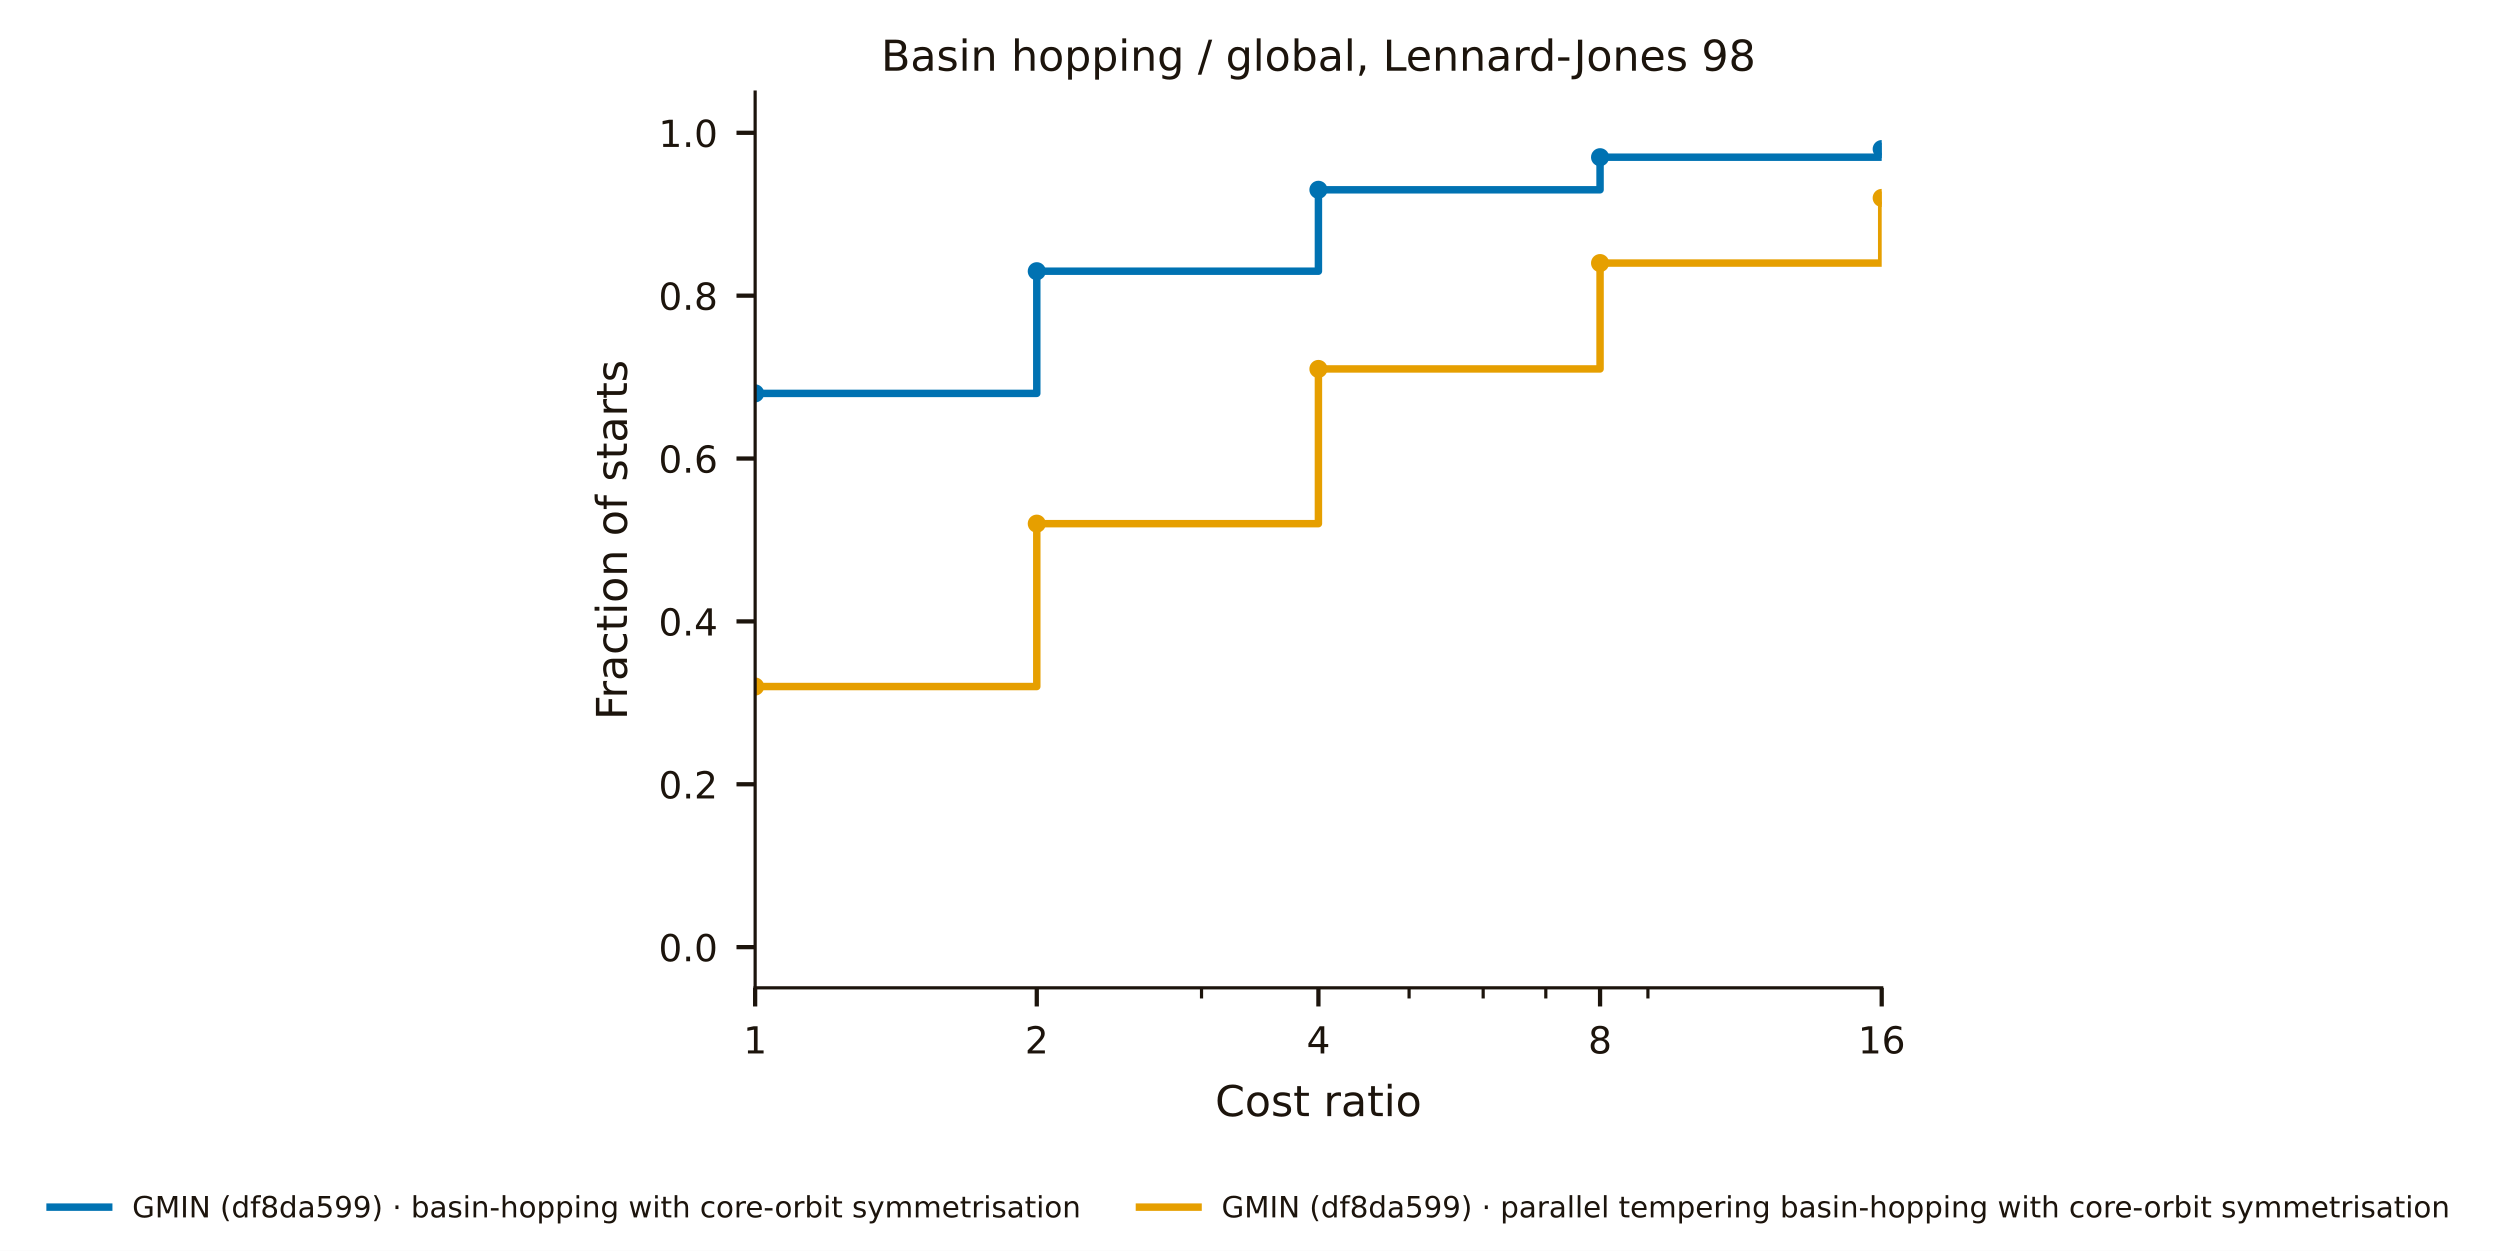
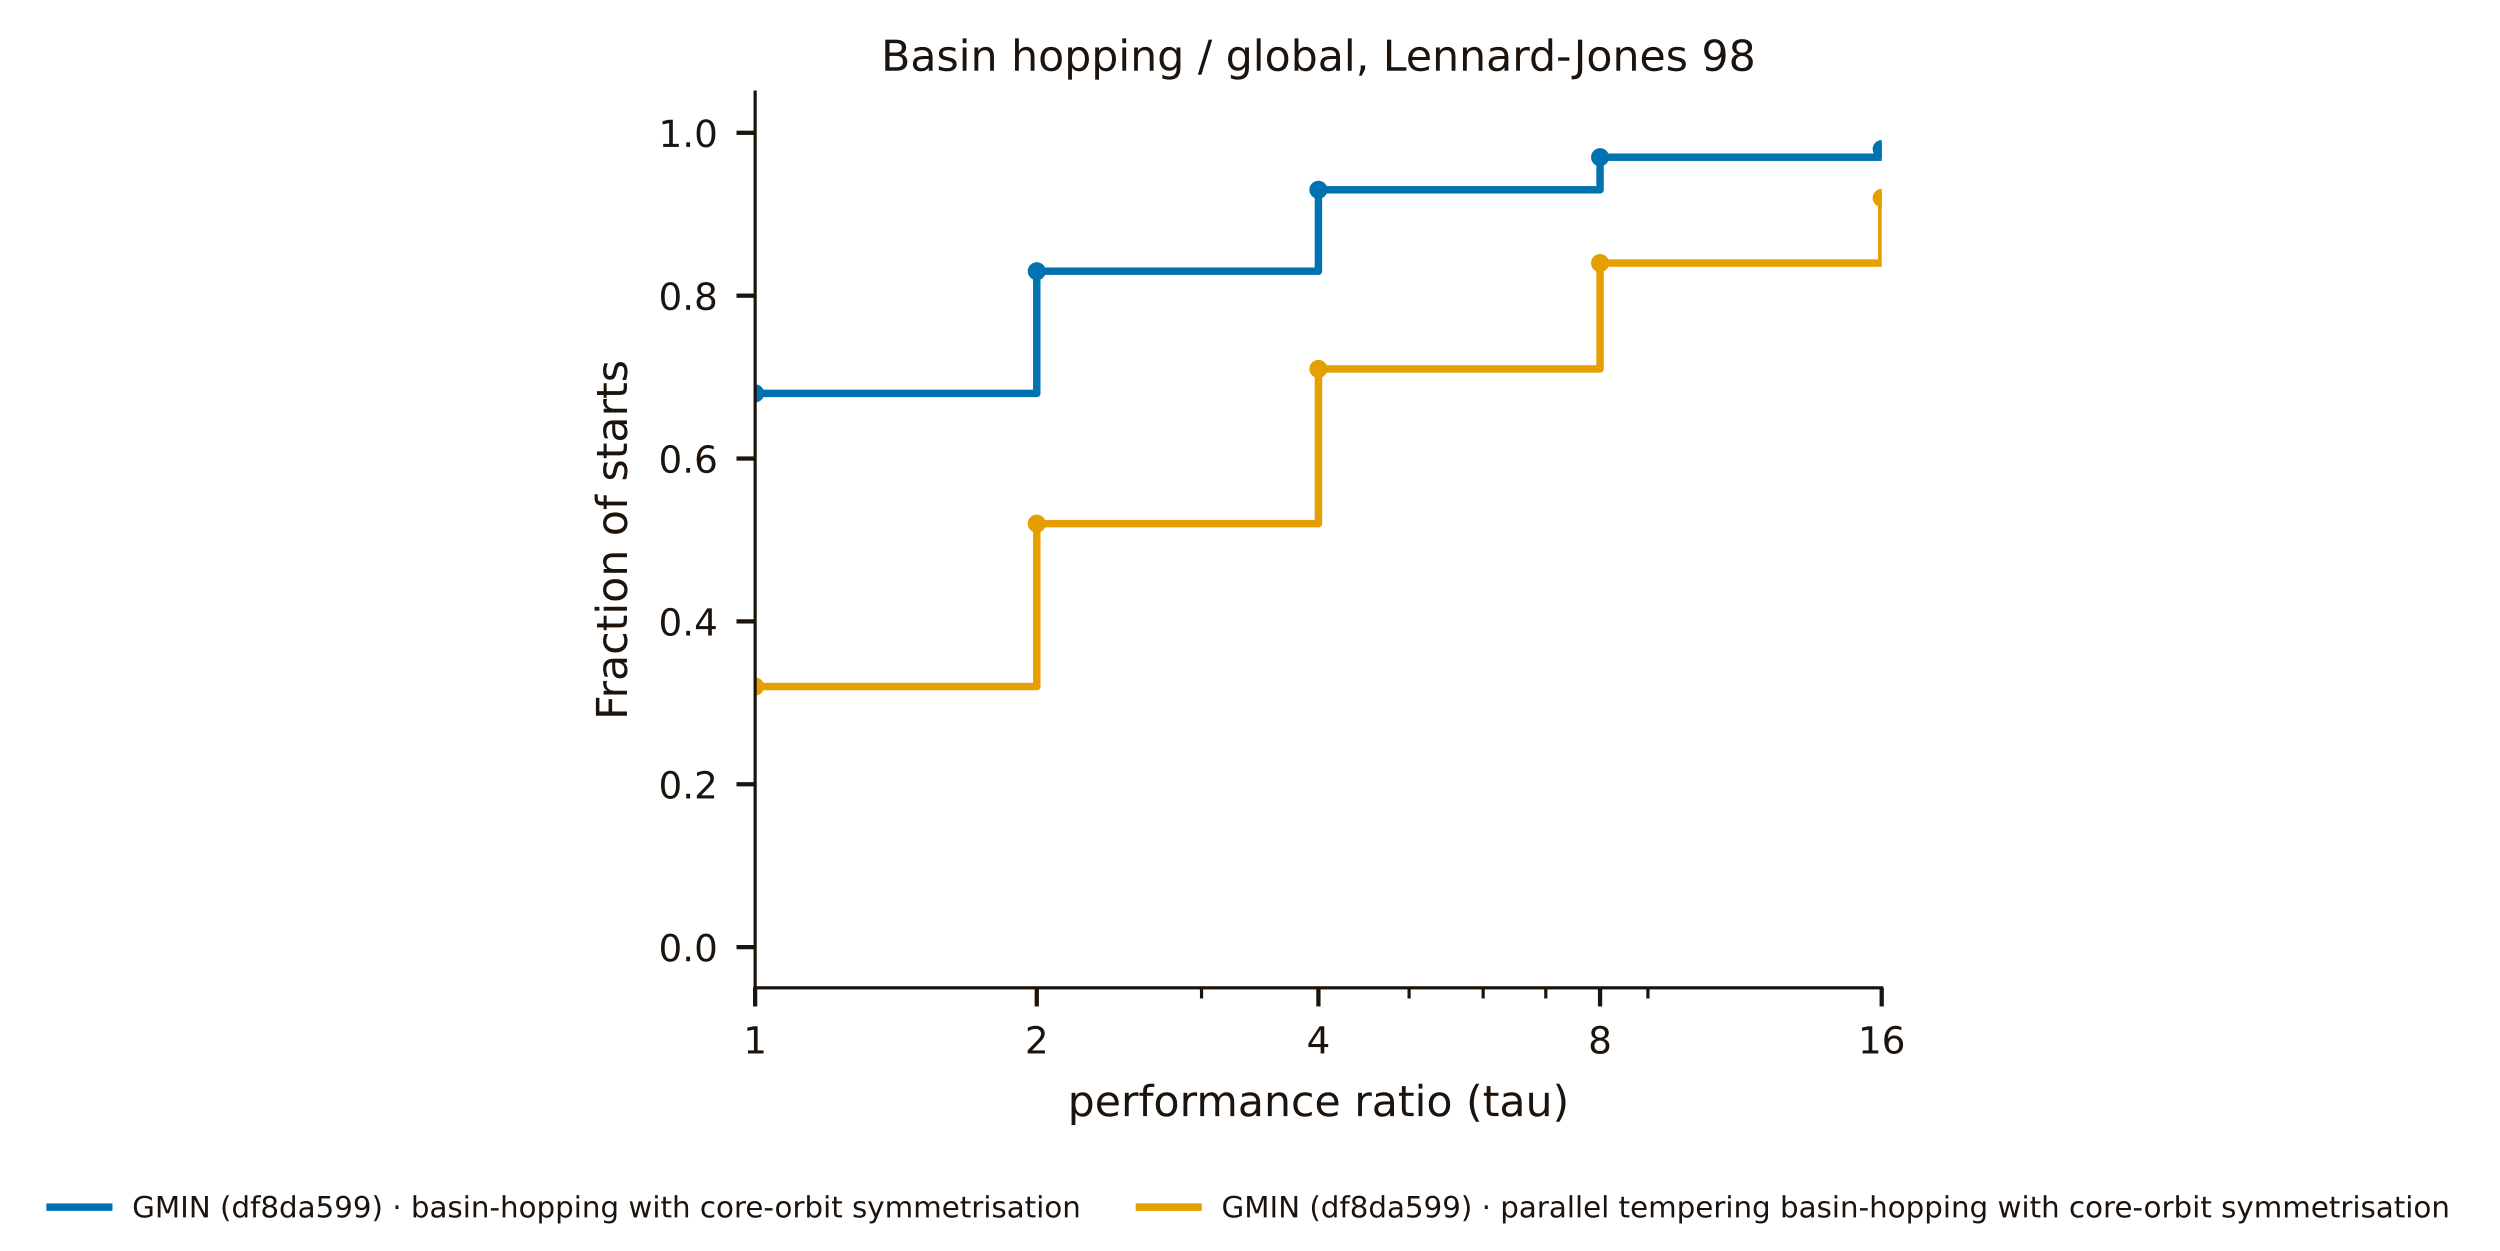
<svg xmlns="http://www.w3.org/2000/svg" width="469.155pt" height="234.73pt" viewBox="0 0 469.155 234.73" version="1.1">
  <defs>
    <style type="text/css">*{stroke-linejoin: round; stroke-linecap: butt}</style>
  </defs>
  <g id="figure_1">
    <g id="patch_1">
      <path d="M 0 234.73  L 469.155 234.73  L 469.155 -0  L 0 -0  z " style="fill: #ffffff" />
    </g>
    <g id="axes_1">
      <g id="patch_2">
        <path d="M 141.711 185.378  L 353.124 185.378  L 353.124 17.279  L 141.711 17.279  z " style="fill: #ffffff" />
      </g>
      <g id="matplotlib.axis_1">
        <g id="xtick_1">
          <g id="line2d_1">
            <defs>
              <path id="m3c0af7f14b" d="M 0 0  L 0 3.5  " style="stroke: #1c140c; stroke-width: 0.8" />
            </defs>
            <g>
              <use href="#m3c0af7f14b" x="141.711" y="185.378" style="fill: #1c140c; stroke: #1c140c; stroke-width: 0.8" />
            </g>
          </g>
          <g id="text_1">
            <text style="font-size: 7px; font-family: 'DejaVu Sans', 'Bitstream Vera Sans', 'Computer Modern Sans Serif', 'Lucida Grande', 'Verdana', 'Geneva', 'Lucid', 'Arial', 'Helvetica', 'Avant Garde', sans-serif; text-anchor: middle; fill: #1c140c" x="141.711" y="197.696" transform="rotate(-0 141.7108 197.6963)">1</text>
          </g>
        </g>
        <g id="xtick_2">
          <g id="line2d_2">
            <g>
              <use href="#m3c0af7f14b" x="194.564" y="185.378" style="fill: #1c140c; stroke: #1c140c; stroke-width: 0.8" />
            </g>
          </g>
          <g id="text_2">
            <text style="font-size: 7px; font-family: 'DejaVu Sans', 'Bitstream Vera Sans', 'Computer Modern Sans Serif', 'Lucida Grande', 'Verdana', 'Geneva', 'Lucid', 'Arial', 'Helvetica', 'Avant Garde', sans-serif; text-anchor: middle; fill: #1c140c" x="194.564" y="197.696" transform="rotate(-0 194.564 197.6963)">2</text>
          </g>
        </g>
        <g id="xtick_3">
          <g id="line2d_3">
            <g>
              <use href="#m3c0af7f14b" x="247.417" y="185.378" style="fill: #1c140c; stroke: #1c140c; stroke-width: 0.8" />
            </g>
          </g>
          <g id="text_3">
            <text style="font-size: 7px; font-family: 'DejaVu Sans', 'Bitstream Vera Sans', 'Computer Modern Sans Serif', 'Lucida Grande', 'Verdana', 'Geneva', 'Lucid', 'Arial', 'Helvetica', 'Avant Garde', sans-serif; text-anchor: middle; fill: #1c140c" x="247.417" y="197.696" transform="rotate(-0 247.4173 197.6963)">4</text>
          </g>
        </g>
        <g id="xtick_4">
          <g id="line2d_4">
            <g>
              <use href="#m3c0af7f14b" x="300.271" y="185.378" style="fill: #1c140c; stroke: #1c140c; stroke-width: 0.8" />
            </g>
          </g>
          <g id="text_4">
            <text style="font-size: 7px; font-family: 'DejaVu Sans', 'Bitstream Vera Sans', 'Computer Modern Sans Serif', 'Lucida Grande', 'Verdana', 'Geneva', 'Lucid', 'Arial', 'Helvetica', 'Avant Garde', sans-serif; text-anchor: middle; fill: #1c140c" x="300.271" y="197.696" transform="rotate(-0 300.2705 197.6963)">8</text>
          </g>
        </g>
        <g id="xtick_5">
          <g id="line2d_5">
            <g>
              <use href="#m3c0af7f14b" x="353.124" y="185.378" style="fill: #1c140c; stroke: #1c140c; stroke-width: 0.8" />
            </g>
          </g>
          <g id="text_5">
            <text style="font-size: 7px; font-family: 'DejaVu Sans', 'Bitstream Vera Sans', 'Computer Modern Sans Serif', 'Lucida Grande', 'Verdana', 'Geneva', 'Lucid', 'Arial', 'Helvetica', 'Avant Garde', sans-serif; text-anchor: middle; fill: #1c140c" x="353.124" y="197.696" transform="rotate(-0 353.1237 197.6963)">16</text>
          </g>
        </g>
        <g id="xtick_6">
          <g id="line2d_6">
            <defs>
              <path id="me711aaf12f" d="M 0 0  L 0 2  " style="stroke: #1c140c; stroke-width: 0.6" />
            </defs>
            <g>
              <use href="#me711aaf12f" x="225.481" y="185.378" style="fill: #1c140c; stroke: #1c140c; stroke-width: 0.6" />
            </g>
          </g>
        </g>
        <g id="xtick_7">
          <g id="line2d_7">
            <g>
              <use href="#me711aaf12f" x="264.432" y="185.378" style="fill: #1c140c; stroke: #1c140c; stroke-width: 0.6" />
            </g>
          </g>
        </g>
        <g id="xtick_8">
          <g id="line2d_8">
            <g>
              <use href="#me711aaf12f" x="278.334" y="185.378" style="fill: #1c140c; stroke: #1c140c; stroke-width: 0.6" />
            </g>
          </g>
        </g>
        <g id="xtick_9">
          <g id="line2d_9">
            <g>
              <use href="#me711aaf12f" x="290.089" y="185.378" style="fill: #1c140c; stroke: #1c140c; stroke-width: 0.6" />
            </g>
          </g>
        </g>
        <g id="xtick_10">
          <g id="line2d_10">
            <g>
              <use href="#me711aaf12f" x="309.252" y="185.378" style="fill: #1c140c; stroke: #1c140c; stroke-width: 0.6" />
            </g>
          </g>
        </g>
        <g id="text_6">
-           <text style="font-size: 8px; font-family: 'DejaVu Sans', 'Bitstream Vera Sans', 'Computer Modern Sans Serif', 'Lucida Grande', 'Verdana', 'Geneva', 'Lucid', 'Arial', 'Helvetica', 'Avant Garde', sans-serif; text-anchor: middle; fill: #1c140c" x="247.417" y="209.457" transform="rotate(-0 247.4173 209.4567)">Cost ratio</text>
+           <text style="font-size: 8px; font-family: 'DejaVu Sans', 'Bitstream Vera Sans', 'Computer Modern Sans Serif', 'Lucida Grande', 'Verdana', 'Geneva', 'Lucid', 'Arial', 'Helvetica', 'Avant Garde', sans-serif; text-anchor: middle; fill: #1c140c" x="247.417" y="209.457" transform="rotate(-0 247.4173 209.4567)">performance ratio (tau)</text>
        </g>
      </g>
      <g id="matplotlib.axis_2">
        <g id="ytick_1">
          <g id="line2d_11">
            <defs>
              <path id="m52b90791e0" d="M 0 0  L -3.5 0  " style="stroke: #1c140c; stroke-width: 0.8" />
            </defs>
            <g>
              <use href="#m52b90791e0" x="141.711" y="177.737" style="fill: #1c140c; stroke: #1c140c; stroke-width: 0.8" />
            </g>
          </g>
          <g id="text_7">
            <text style="font-size: 7px; font-family: 'DejaVu Sans', 'Bitstream Vera Sans', 'Computer Modern Sans Serif', 'Lucida Grande', 'Verdana', 'Geneva', 'Lucid', 'Arial', 'Helvetica', 'Avant Garde', sans-serif; text-anchor: end; fill: #1c140c" x="134.711" y="180.396" transform="rotate(-0 134.7108 180.3963)">0.0</text>
          </g>
        </g>
        <g id="ytick_2">
          <g id="line2d_12">
            <g>
              <use href="#m52b90791e0" x="141.711" y="147.174" style="fill: #1c140c; stroke: #1c140c; stroke-width: 0.8" />
            </g>
          </g>
          <g id="text_8">
            <text style="font-size: 7px; font-family: 'DejaVu Sans', 'Bitstream Vera Sans', 'Computer Modern Sans Serif', 'Lucida Grande', 'Verdana', 'Geneva', 'Lucid', 'Arial', 'Helvetica', 'Avant Garde', sans-serif; text-anchor: end; fill: #1c140c" x="134.711" y="149.833" transform="rotate(-0 134.7108 149.8328)">0.2</text>
          </g>
        </g>
        <g id="ytick_3">
          <g id="line2d_13">
            <g>
              <use href="#m52b90791e0" x="141.711" y="116.61" style="fill: #1c140c; stroke: #1c140c; stroke-width: 0.8" />
            </g>
          </g>
          <g id="text_9">
            <text style="font-size: 7px; font-family: 'DejaVu Sans', 'Bitstream Vera Sans', 'Computer Modern Sans Serif', 'Lucida Grande', 'Verdana', 'Geneva', 'Lucid', 'Arial', 'Helvetica', 'Avant Garde', sans-serif; text-anchor: end; fill: #1c140c" x="134.711" y="119.269" transform="rotate(-0 134.7108 119.2693)">0.4</text>
          </g>
        </g>
        <g id="ytick_4">
          <g id="line2d_14">
            <g>
              <use href="#m52b90791e0" x="141.711" y="86.047" style="fill: #1c140c; stroke: #1c140c; stroke-width: 0.8" />
            </g>
          </g>
          <g id="text_10">
            <text style="font-size: 7px; font-family: 'DejaVu Sans', 'Bitstream Vera Sans', 'Computer Modern Sans Serif', 'Lucida Grande', 'Verdana', 'Geneva', 'Lucid', 'Arial', 'Helvetica', 'Avant Garde', sans-serif; text-anchor: end; fill: #1c140c" x="134.711" y="88.706" transform="rotate(-0 134.7108 88.7058)">0.6</text>
          </g>
        </g>
        <g id="ytick_5">
          <g id="line2d_15">
            <g>
              <use href="#m52b90791e0" x="141.711" y="55.483" style="fill: #1c140c; stroke: #1c140c; stroke-width: 0.8" />
            </g>
          </g>
          <g id="text_11">
            <text style="font-size: 7px; font-family: 'DejaVu Sans', 'Bitstream Vera Sans', 'Computer Modern Sans Serif', 'Lucida Grande', 'Verdana', 'Geneva', 'Lucid', 'Arial', 'Helvetica', 'Avant Garde', sans-serif; text-anchor: end; fill: #1c140c" x="134.711" y="58.142" transform="rotate(-0 134.7108 58.1423)">0.8</text>
          </g>
        </g>
        <g id="ytick_6">
          <g id="line2d_16">
            <g>
              <use href="#m52b90791e0" x="141.711" y="24.92" style="fill: #1c140c; stroke: #1c140c; stroke-width: 0.8" />
            </g>
          </g>
          <g id="text_12">
            <text style="font-size: 7px; font-family: 'DejaVu Sans', 'Bitstream Vera Sans', 'Computer Modern Sans Serif', 'Lucida Grande', 'Verdana', 'Geneva', 'Lucid', 'Arial', 'Helvetica', 'Avant Garde', sans-serif; text-anchor: end; fill: #1c140c" x="134.711" y="27.579" transform="rotate(-0 134.7108 27.5788)">1.0</text>
          </g>
        </g>
        <g id="text_13">
          <text style="font-size: 8px; font-family: 'DejaVu Sans', 'Bitstream Vera Sans', 'Computer Modern Sans Serif', 'Lucida Grande', 'Verdana', 'Geneva', 'Lucid', 'Arial', 'Helvetica', 'Avant Garde', sans-serif; text-anchor: middle; fill: #1c140c" x="117.657" y="101.328" transform="rotate(-90 117.6567 101.3284)">Fraction of starts</text>
        </g>
      </g>
      <g id="line2d_17">
        <path d="M 141.711 73.821  L 194.564 73.821  L 194.564 50.899  L 247.417 50.899  L 247.417 35.617  L 300.271 35.617  L 300.271 29.504  L 353.124 29.504  L 353.124 27.976  " clip-path="url(#ped8b1e82d8)" style="fill: none; stroke: #0072b2; stroke-width: 1.4; stroke-linecap: square" />
      </g>
      <g id="line2d_18">
        <defs>
          <path id="mdbffef7595" d="M 0 1.2  C 0.318 1.2 0.623 1.074 0.849 0.849  C 1.074 0.623 1.2 0.318 1.2 0  C 1.2 -0.318 1.074 -0.623 0.849 -0.849  C 0.623 -1.074 0.318 -1.2 0 -1.2  C -0.318 -1.2 -0.623 -1.074 -0.849 -0.849  C -1.074 -0.623 -1.2 -0.318 -1.2 0  C -1.2 0.318 -1.074 0.623 -0.849 0.849  C -0.623 1.074 -0.318 1.2 0 1.2  z " style="stroke: #0072b2" />
        </defs>
        <g clip-path="url(#ped8b1e82d8)">
          <use href="#mdbffef7595" x="141.711" y="73.821" style="fill: #0072b2; stroke: #0072b2" />
          <use href="#mdbffef7595" x="194.564" y="50.899" style="fill: #0072b2; stroke: #0072b2" />
          <use href="#mdbffef7595" x="247.417" y="35.617" style="fill: #0072b2; stroke: #0072b2" />
          <use href="#mdbffef7595" x="300.271" y="29.504" style="fill: #0072b2; stroke: #0072b2" />
          <use href="#mdbffef7595" x="353.124" y="27.976" style="fill: #0072b2; stroke: #0072b2" />
        </g>
      </g>
      <g id="line2d_19">
        <path d="M 141.711 128.836  L 194.564 128.836  L 194.564 98.272  L 247.417 98.272  L 247.417 69.237  L 300.271 69.237  L 300.271 49.37  L 353.124 49.37  L 353.124 37.145  " clip-path="url(#ped8b1e82d8)" style="fill: none; stroke: #e69f00; stroke-width: 1.4; stroke-linecap: square" />
      </g>
      <g id="line2d_20">
        <defs>
          <path id="m69df108204" d="M 0 1.2  C 0.318 1.2 0.623 1.074 0.849 0.849  C 1.074 0.623 1.2 0.318 1.2 0  C 1.2 -0.318 1.074 -0.623 0.849 -0.849  C 0.623 -1.074 0.318 -1.2 0 -1.2  C -0.318 -1.2 -0.623 -1.074 -0.849 -0.849  C -1.074 -0.623 -1.2 -0.318 -1.2 0  C -1.2 0.318 -1.074 0.623 -0.849 0.849  C -0.623 1.074 -0.318 1.2 0 1.2  z " style="stroke: #e69f00" />
        </defs>
        <g clip-path="url(#ped8b1e82d8)">
          <use href="#m69df108204" x="141.711" y="128.836" style="fill: #e69f00; stroke: #e69f00" />
          <use href="#m69df108204" x="194.564" y="98.272" style="fill: #e69f00; stroke: #e69f00" />
          <use href="#m69df108204" x="247.417" y="69.237" style="fill: #e69f00; stroke: #e69f00" />
          <use href="#m69df108204" x="300.271" y="49.37" style="fill: #e69f00; stroke: #e69f00" />
          <use href="#m69df108204" x="353.124" y="37.145" style="fill: #e69f00; stroke: #e69f00" />
        </g>
      </g>
      <g id="patch_3">
        <path d="M 141.711 185.378  L 141.711 17.279  " style="fill: none; stroke: #1c140c; stroke-width: 0.6; stroke-linejoin: miter; stroke-linecap: square" />
      </g>
      <g id="patch_4">
        <path d="M 141.711 185.378  L 353.124 185.378  " style="fill: none; stroke: #1c140c; stroke-width: 0.6; stroke-linejoin: miter; stroke-linecap: square" />
      </g>
      <g id="text_14">
        <text style="font-size: 8px; font-family: 'DejaVu Sans', 'Bitstream Vera Sans', 'Computer Modern Sans Serif', 'Lucida Grande', 'Verdana', 'Geneva', 'Lucid', 'Arial', 'Helvetica', 'Avant Garde', sans-serif; text-anchor: middle; fill: #1c140c" x="247.417" y="13.279" transform="rotate(-0 247.4173 13.27875)">Basin hopping / global, Lennard-Jones 98</text>
      </g>
    </g>
    <g id="legend_1">
      <g id="line2d_21">
        <path d="M 9.4 226.533  L 14.9 226.533  L 14.9 226.533  L 20.4 226.533  L 20.4 226.533  " style="fill: none; stroke: #0072b2; stroke-width: 1.4; stroke-linecap: square" />
      </g>
      <g id="text_15">
        <text style="font-size: 5.5px; font-family: 'DejaVu Sans', 'Bitstream Vera Sans', 'Computer Modern Sans Serif', 'Lucida Grande', 'Verdana', 'Geneva', 'Lucid', 'Arial', 'Helvetica', 'Avant Garde', sans-serif; text-anchor: start; fill: #1c140c" x="24.8" y="228.458" transform="rotate(-0 24.8 228.4585)">GMIN (df8da599) · basin-hopping with core-orbit symmetrisation</text>
      </g>
      <g id="line2d_22">
        <path d="M 213.829 226.533  L 219.329 226.533  L 219.329 226.533  L 224.829 226.533  L 224.829 226.533  " style="fill: none; stroke: #e69f00; stroke-width: 1.4; stroke-linecap: square" />
      </g>
      <g id="text_16">
        <text style="font-size: 5.5px; font-family: 'DejaVu Sans', 'Bitstream Vera Sans', 'Computer Modern Sans Serif', 'Lucida Grande', 'Verdana', 'Geneva', 'Lucid', 'Arial', 'Helvetica', 'Avant Garde', sans-serif; text-anchor: start; fill: #1c140c" x="229.229" y="228.458" transform="rotate(-0 229.229 228.4585)">GMIN (df8da599) · parallel tempering basin-hopping with core-orbit symmetrisation</text>
      </g>
    </g>
  </g>
  <defs>
    <clipPath id="ped8b1e82d8">
      <rect x="141.711" y="17.279" width="211.413" height="168.099" />
    </clipPath>
  </defs>
</svg>
